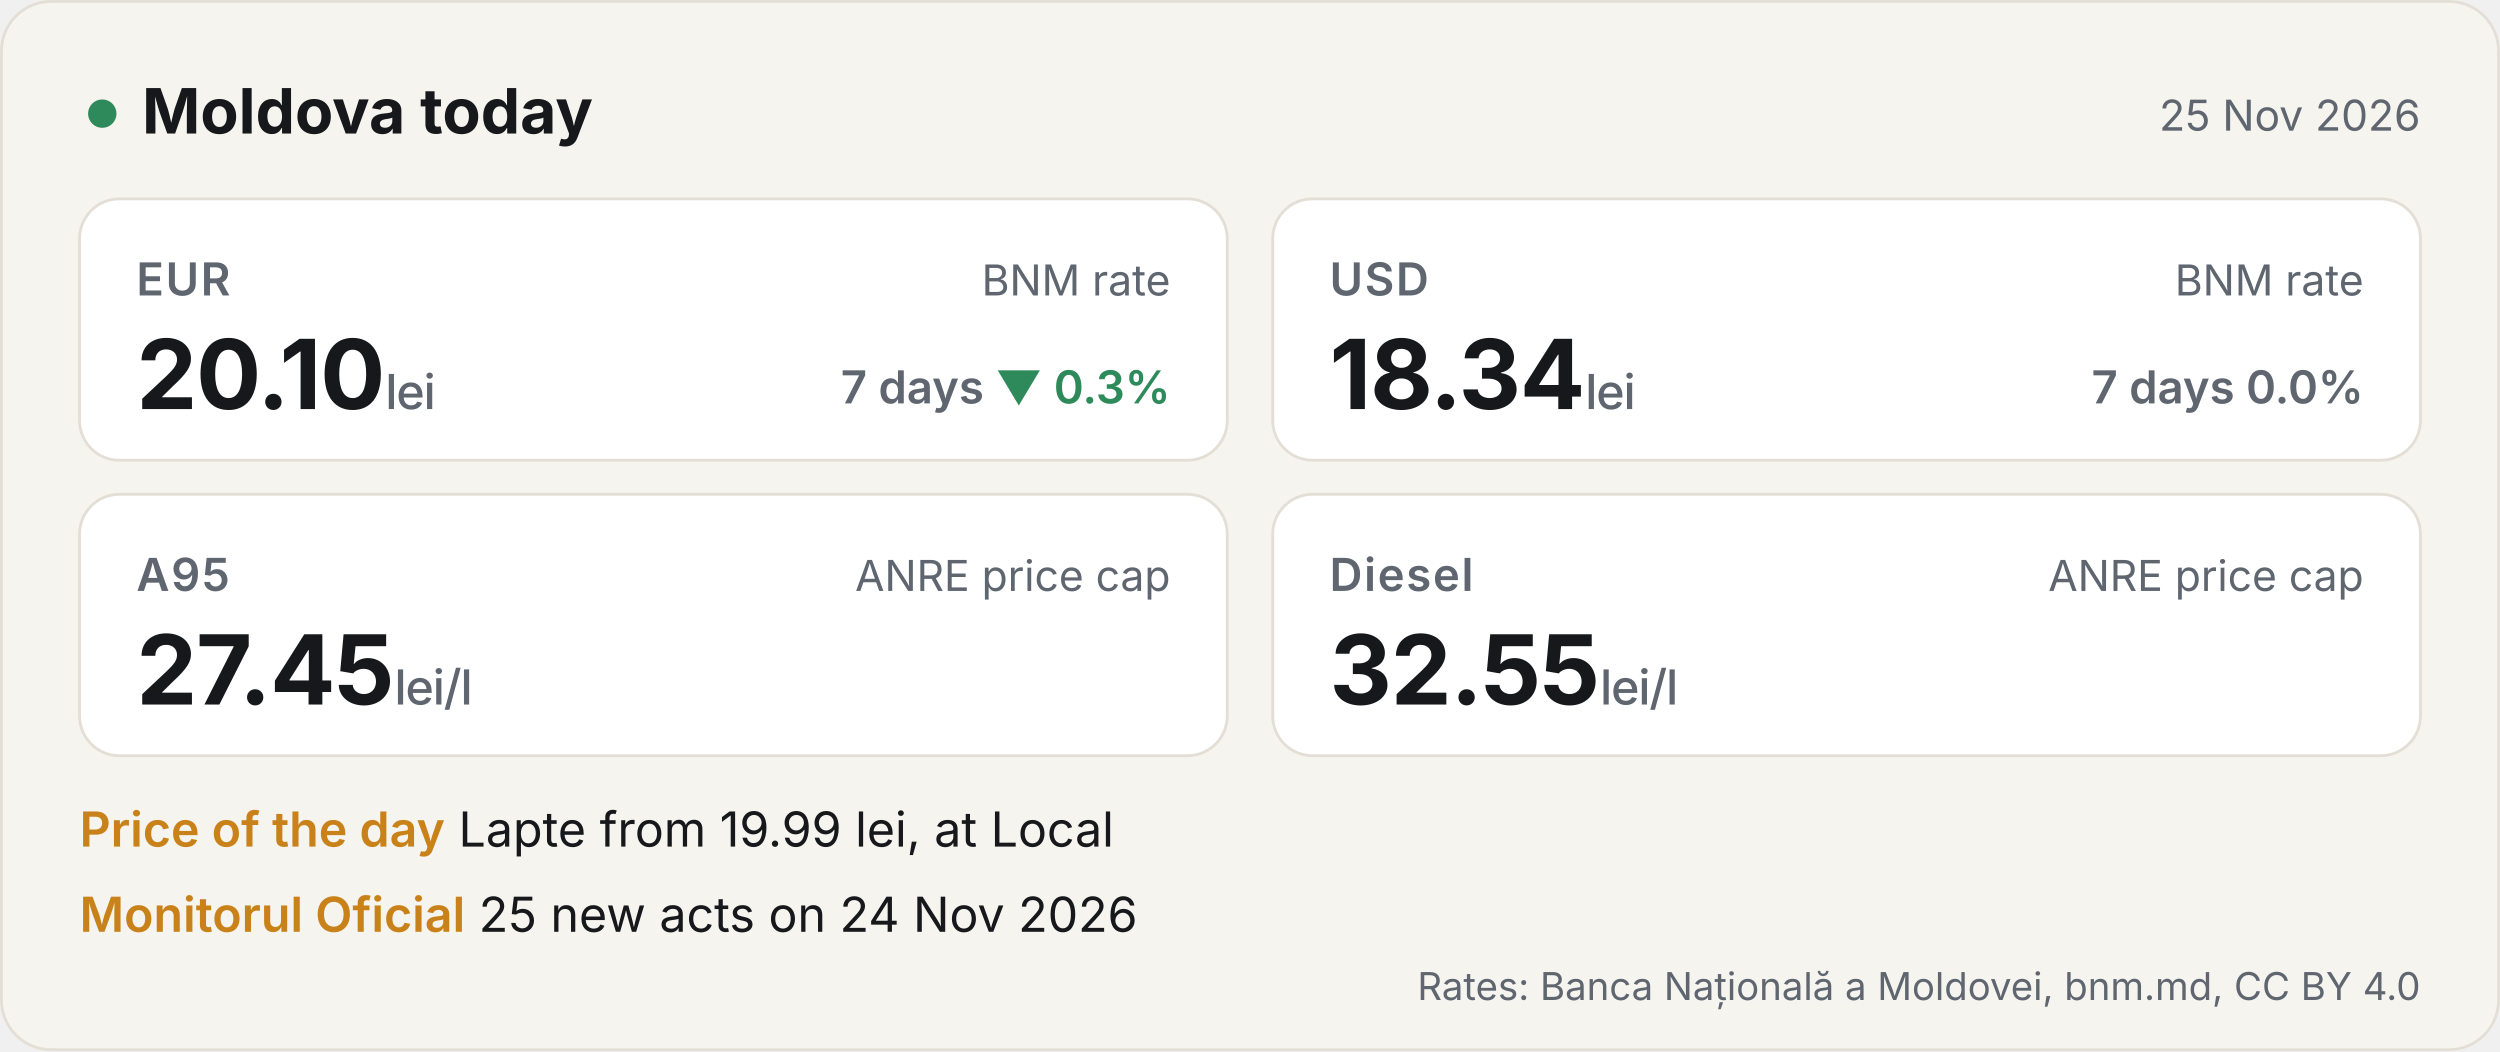
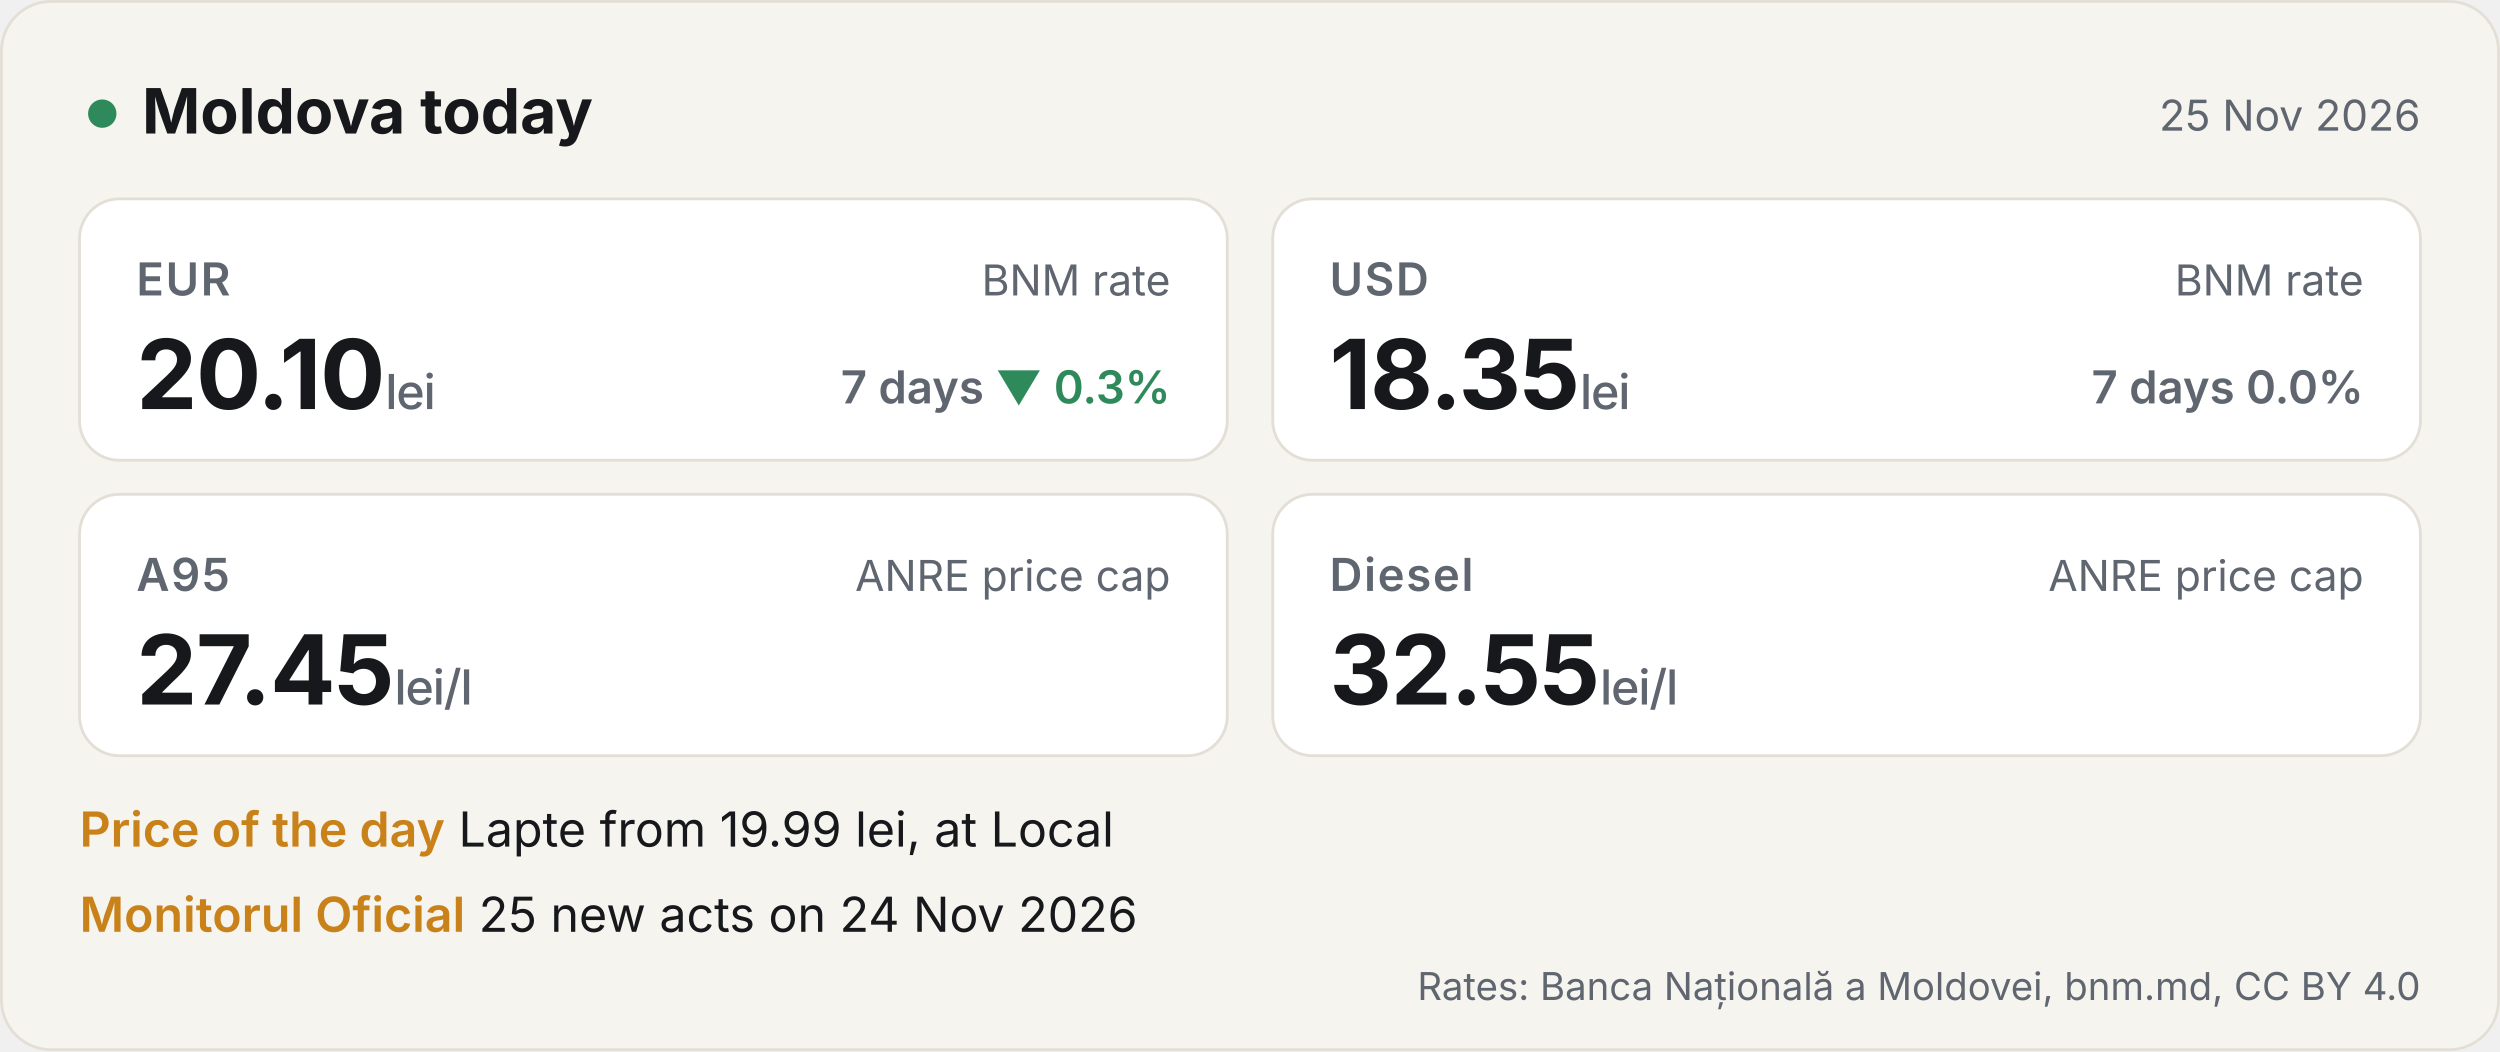
- <svg xmlns="http://www.w3.org/2000/svg" width="880" height="370" viewBox="0 0 880 370" role="img" aria-label="Moldova today: EUR 20.1008 lei, USD 18.3418 lei">
+ <svg xmlns="http://www.w3.org/2000/svg" width="880" height="370" viewBox="0 0 880 370" role="img" aria-label="Moldova today: EUR 20.0996 lei, USD 18.3466 lei">
  <style>.h{font:700 22px -apple-system,BlinkMacSystemFont,'Segoe UI',Inter,Helvetica,Arial,sans-serif;fill:#16181B}.d{font:400 15px -apple-system,BlinkMacSystemFont,'Segoe UI',Inter,Helvetica,Arial,sans-serif;fill:#5F6670}.k{font:600 16px -apple-system,BlinkMacSystemFont,'Segoe UI',Inter,Helvetica,Arial,sans-serif;fill:#5F6670;letter-spacing:.6px}.v{font:700 34px -apple-system,BlinkMacSystemFont,'Segoe UI',Inter,Helvetica,Arial,sans-serif;fill:#16181B;letter-spacing:-.4px}.u{font:500 17px -apple-system,BlinkMacSystemFont,'Segoe UI',Inter,Helvetica,Arial,sans-serif;fill:#5F6670}.src{font:400 15px -apple-system,BlinkMacSystemFont,'Segoe UI',Inter,Helvetica,Arial,sans-serif;fill:#5F6670}.chg{font:600 16px -apple-system,BlinkMacSystemFont,'Segoe UI',Inter,Helvetica,Arial,sans-serif;fill:#5F6670}
.row{font:400 17px -apple-system,BlinkMacSystemFont,'Segoe UI',Inter,Helvetica,Arial,sans-serif;fill:#16181B}.acc{fill:#C9821A;font-weight:600}.foot{font:400 13.5px -apple-system,BlinkMacSystemFont,'Segoe UI',Inter,Helvetica,Arial,sans-serif;fill:#5F6670}.tile{animation:in .7s ease-out both}@keyframes in{from{opacity:0;transform:translateY(10px)}to{opacity:1;transform:none}}
.live{fill:#2E8A5A;animation:blink 2s infinite}@keyframes blink{50%{opacity:.25}}@media (prefers-reduced-motion:reduce){*{animation:none!important}}</style>
  <rect width="880" height="370" rx="18" fill="#F6F4EF" />
  <rect x=".5" y=".5" width="879" height="369" rx="17.5" fill="none" stroke="#E3DFD6" />
  <circle cx="36" cy="40" r="5" class="live" />
  <text x="50" y="47" class="h">Moldova today</text>
  <text x="852" y="46" class="d" text-anchor="end">25 Nov 2026</text>
  <g class="tile" style="animation-delay:0s">
    <rect x="28" y="70" width="404" height="92" rx="14" fill="#FFFFFF" stroke="#E3DFD6" />
    <text x="48" y="104" class="k">EUR</text>
    <text x="48" y="144" class="v">20.10<tspan class="u"> lei</tspan>
    </text>
    <text x="412" y="104" class="src" text-anchor="end">BNM rate</text>
    <text x="412" y="142" class="chg" text-anchor="end">7 days <tspan fill="#2E8A5A">▼ 0.3%</tspan>
    </text>
  </g>
  <g class="tile" style="animation-delay:0.12s">
    <rect x="448" y="70" width="404" height="92" rx="14" fill="#FFFFFF" stroke="#E3DFD6" />
    <text x="468" y="104" class="k">USD</text>
-     <text x="468" y="144" class="v">18.34<tspan class="u"> lei</tspan>
+     <text x="468" y="144" class="v">18.35<tspan class="u"> lei</tspan>
    </text>
    <text x="832" y="104" class="src" text-anchor="end">BNM rate</text>
    <text x="832" y="142" class="chg" text-anchor="end">7 days <tspan fill="#5F6670">0.0%</tspan>
    </text>
  </g>
  <g class="tile" style="animation-delay:0.24s">
    <rect x="28" y="174" width="404" height="92" rx="14" fill="#FFFFFF" stroke="#E3DFD6" />
    <text x="48" y="208" class="k">A95</text>
    <text x="48" y="248" class="v">27.45<tspan class="u"> lei/l</tspan>
    </text>
    <text x="412" y="208" class="src" text-anchor="end">ANRE price cap</text>
  </g>
  <g class="tile" style="animation-delay:0.36s">
    <rect x="448" y="174" width="404" height="92" rx="14" fill="#FFFFFF" stroke="#E3DFD6" />
    <text x="468" y="208" class="k">Diesel</text>
    <text x="468" y="248" class="v">32.55<tspan class="u"> lei/l</tspan>
    </text>
    <text x="832" y="208" class="src" text-anchor="end">ANRE price cap</text>
  </g>
  <text x="28" y="298" class="row">
    <tspan class="acc">Price of the day</tspan>   Lapte from 19.99 lei, at Local</text>
  <text x="28" y="328" class="row">
    <tspan class="acc">Monitorul Oficial</tspan>   25 new acts on 24 Nov 2026</text>
  <text x="852" y="352" class="foot" text-anchor="end">Rates: Banca Națională a Moldovei, bnm.md, CC BY 4.0</text>
</svg>
